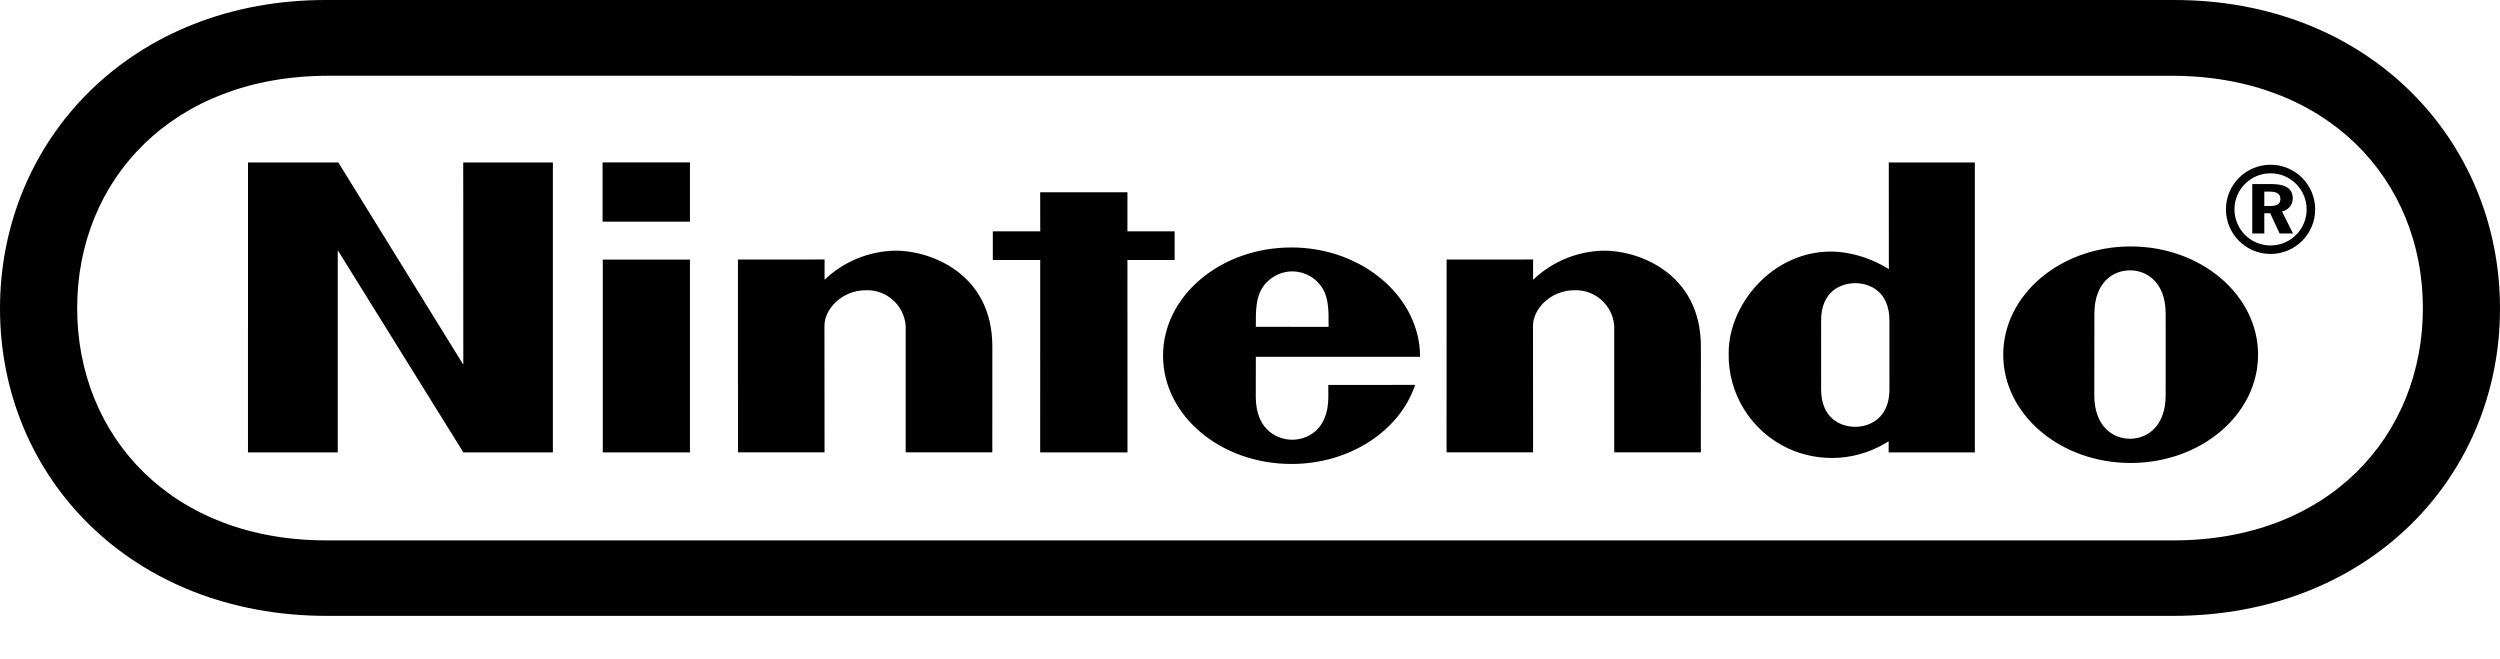
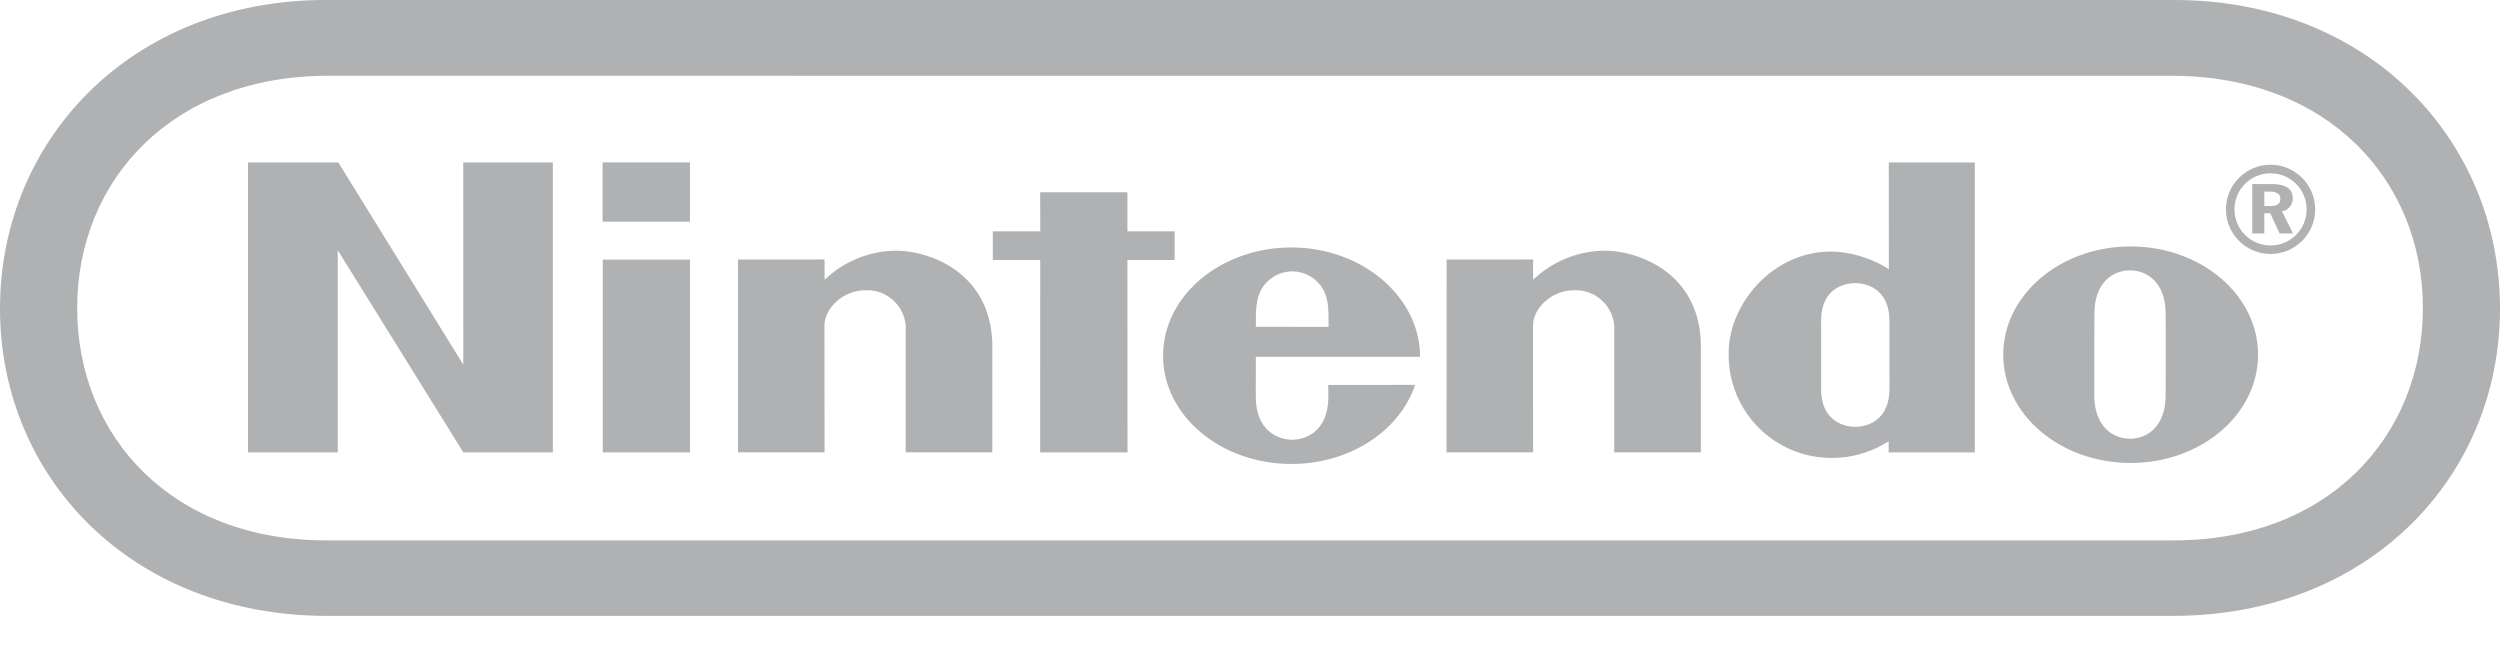
- <svg xmlns="http://www.w3.org/2000/svg" id="nintendo-mono" width="300" height="79" viewBox="0 0 300 79">
+ <svg xmlns="http://www.w3.org/2000/svg" id="nintendo-mono" width="300" height="79" viewBox="0 0 300 79" fill="#afb1b3">
  <path d="M39.238,73.906C15.717,73.899,0,57.23,0,37.019H0C0,16.808,15.753-.052,39.202 0H260.798C284.247-.052,300,16.808,300,37.019h0c0,20.211-15.717,36.88-39.238,36.887Zm.072-64.815c-18.621.036-30.051,12.482-30.051,27.88h0c0,15.394,11.358,27.943,30.051,27.876H260.69c18.693.064,30.055-12.482,30.055-27.876h0c0-15.394-11.43-27.84-30.051-27.876ZM272.598,22.087c1.693,0,2.534.574,2.534,1.709a1.581,1.581,0,0,1-1.295,1.574l1.327,2.649h-1.606L272.423,25.589h-.705v2.43H270.272V22.087Zm-.131-2.319a5.354,5.354,0,1,0,5.354,5.354A5.356,5.356,0,0,0,272.467,19.768Zm4.331,5.358a4.331,4.331,0,1,1-4.331-4.331A4.332,4.332,0,0,1,276.797,25.127Zm-5.08-.406h.705c.825,0,1.223-.251,1.223-.841,0-.618-.426-.884-1.295-.884h-.633ZM150.701,39.218c-.016-2.028.028-3.382.693-4.538a4.273,4.273,0,0,1,3.681-2.112h-.004a4.273,4.273,0,0,1,3.681,2.112c.665,1.159.693,2.514.677,4.542Zm8.693,6.976s.008.104.008,1.402c0,4.231-2.785,5.171-4.331,5.171s-4.378-.94-4.378-5.171c0-1.267.008-4.777.008-4.777s19.709.008,19.709-.004c0-7.175-6.928-13.119-15.438-13.119S139.566,35.513,139.566,42.688s6.896,12.988,15.406,12.988c7.06,0,13.024-4.028,14.844-9.49ZM192.314,30.083c3.912-.112,11.848,2.45,11.793,11.609-.008,1.625-.004,12.589-.004,12.589H193.708V39.087a4.629,4.629,0,0,0-4.781-4.259c-2.849,0-4.968,2.243-4.968,4.259,0,.988.012,15.195.012,15.195H173.585l.008-23.135,10.382-.008s-.012,1.86,0,2.434a12.6,12.6,0,0,1,8.338-3.49Zm-85.026,0c3.912-.112,11.848,2.45,11.793,11.609-.008,1.625-.004,12.589-.004,12.589H108.682V39.087a4.629,4.629,0,0,0-4.781-4.259c-2.849,0-4.968,2.243-4.968,4.259,0,.988.012,15.195.012,15.195H88.559l-.004-23.135,10.394-.008s-.012,1.86,0,2.434a12.591,12.591,0,0,1,8.338-3.49ZM226.655,19.498h10.326V54.289H226.639s-.004-1.123-.004-1.339a12.564,12.564,0,0,1-12.04.868,12.342,12.342,0,0,1-7.155-11.47c0-6.107,5.761-12.777,13.302-12.115a13.958,13.958,0,0,1,5.92,2.064c-.008-5.354-.008-12.8-.008-12.8Zm.076,23.107V38.469c0-3.578-2.47-4.49-4.096-4.49-1.665,0-4.103.912-4.103,4.49,0,1.187.004,4.123.004,4.123s-.004,2.884-.004,4.115c0,3.574,2.438,4.51,4.099,4.51,1.629,0,4.103-.936,4.103-4.51,0-1.486-.004-4.103-.004-4.103Zm33.151-.068s-.004,3.498-.004,4.9c0,3.689-2.179,5.211-4.275,5.211-2.1,0-4.287-1.522-4.287-5.211,0-1.402.004-4.988.004-4.988s.008-3.422.008-4.825c0-3.673,2.191-5.183,4.275-5.183,2.088,0,4.275,1.51,4.275,5.183,0,1.402-.004,3.996.008,4.924ZM255.678,29.573c-8.446,0-15.29,5.817-15.29,12.992s6.848,12.992,15.29,12.992c8.446,0,15.29-5.817,15.29-12.992S264.124,29.573,255.678,29.573ZM72.309,26.601V19.49H82.795V26.601Zm.024,27.689V31.151l10.462.004V54.29Zm52.489,0,.004-23.091h-5.689V27.764l5.693-.004-.008-4.685h10.47v4.681h5.665v3.442h-5.665l.008,23.091Zm-95.065,0,.004-34.792H40.601L55.596,43.76l-.008-24.262H66.345V54.289H55.604L40.529,30.027V54.289Z" />
</svg>
